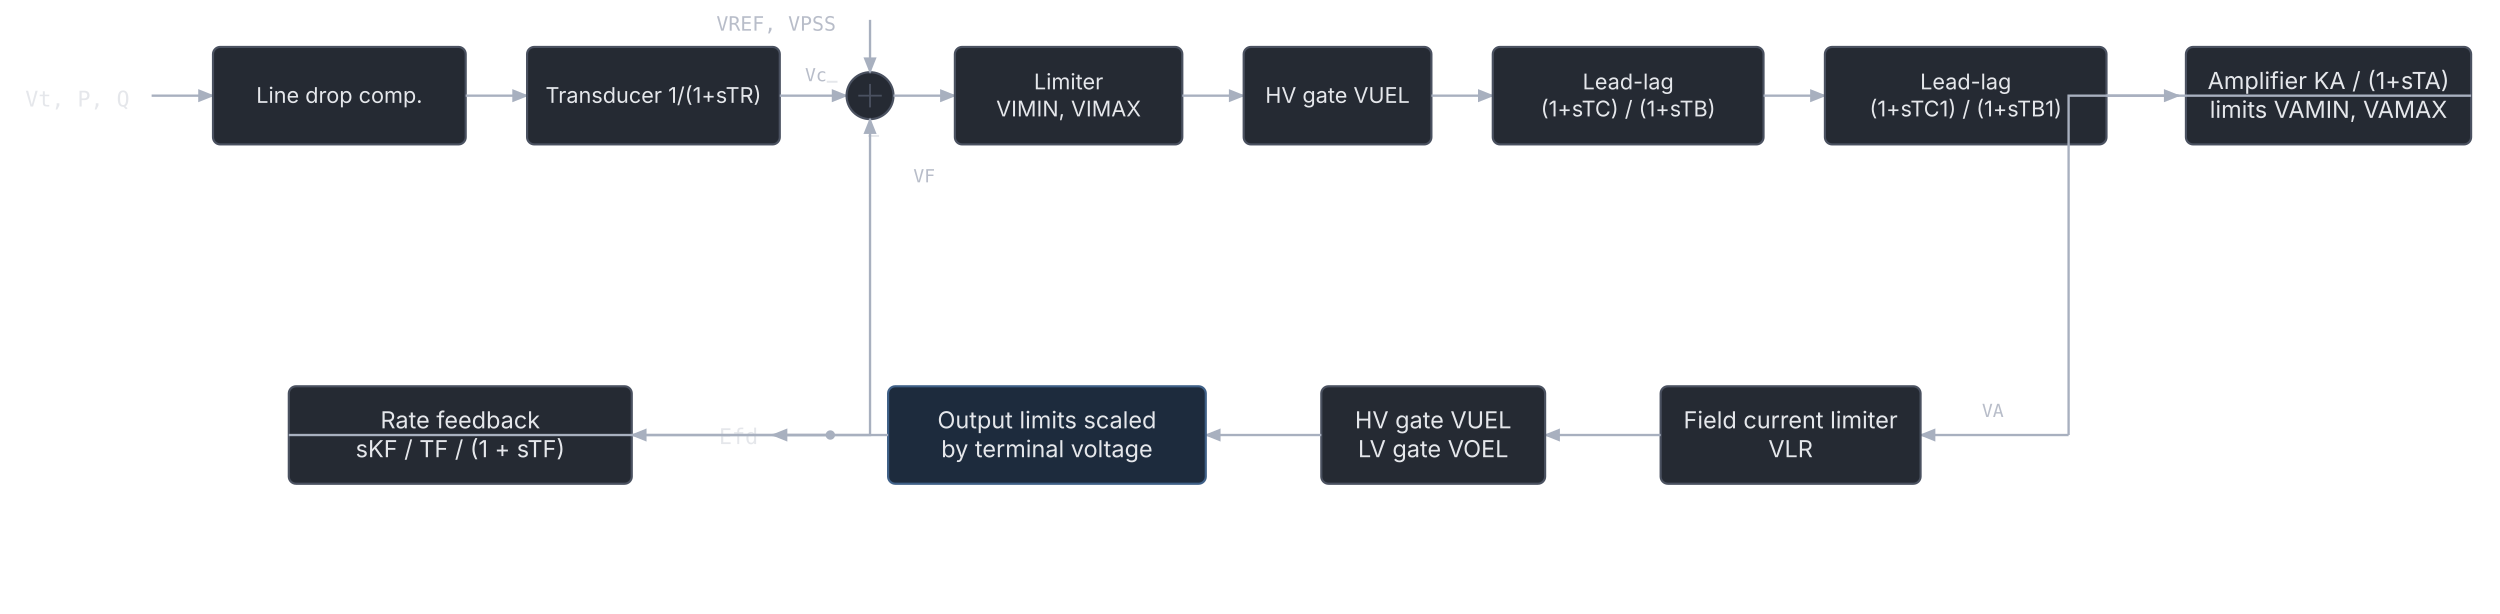
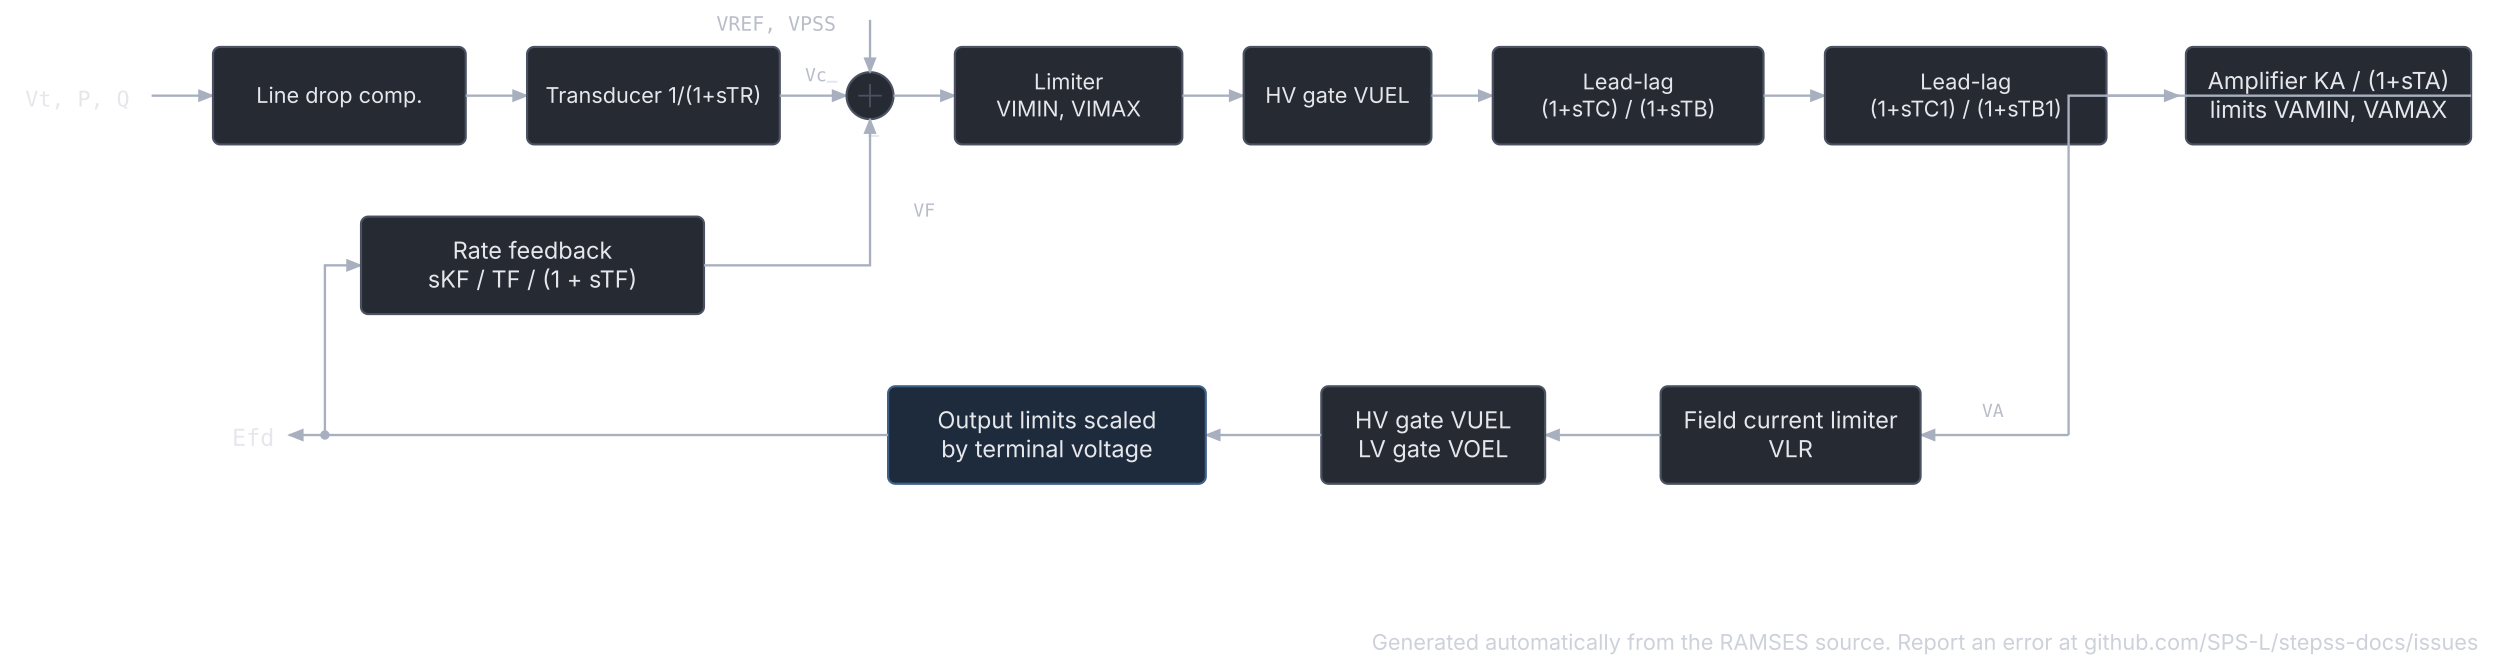
- <svg xmlns="http://www.w3.org/2000/svg" viewBox="0 0 1385 340" width="1385" height="340" role="img">
+ <svg xmlns="http://www.w3.org/2000/svg" viewBox="0 0 1385 370" width="1385" height="370" role="img">
  <defs>
    <marker id="arrow" viewBox="0 0 10 10" refX="9" refY="5" markerWidth="7" markerHeight="7" orient="auto-start-reverse">
      <path d="M 0 1 L 10 5 L 0 9 z" fill="#a8b0bf" />
    </marker>
    <marker id="arrow-accent" viewBox="0 0 10 10" refX="9" refY="5" markerWidth="7" markerHeight="7" orient="auto-start-reverse">
      <path d="M 0 1 L 10 5 L 0 9 z" fill="#78aeea" />
    </marker>
  </defs>
  <text x="14" y="59" text-anchor="start" font-family="JetBrains Mono, SFMono-Regular, Menlo, Consolas, monospace" font-size="12" fill="#e5e7eb">Vt, P, Q</text>
  <path d="M 84 53.0 L 118 53.0" fill="none" stroke="#a8b0bf" stroke-width="1.3" marker-end="url(#arrow)" />
  <rect x="118" y="26" width="140" height="54" rx="4" fill="#252a33" stroke="#4a5160" stroke-width="1.2" />
  <text x="188.0" y="57.0" text-anchor="middle" font-family="Inter, -apple-system, Segoe UI, Helvetica, Arial, sans-serif" font-size="12" fill="#e5e7eb">Line drop comp.</text>
  <path d="M 258 53.0 L 292 53.0" fill="none" stroke="#a8b0bf" stroke-width="1.3" marker-end="url(#arrow)" />
  <rect x="292" y="26" width="140" height="54" rx="4" fill="#252a33" stroke="#4a5160" stroke-width="1.2" />
  <text x="362.0" y="57.0" text-anchor="middle" font-family="Inter, -apple-system, Segoe UI, Helvetica, Arial, sans-serif" font-size="12" fill="#e5e7eb">Transducer 1/(1+sTR)</text>
  <path d="M 432 53 L 469 53" fill="none" stroke="#a8b0bf" stroke-width="1.3" marker-end="url(#arrow)" />
  <text x="452" y="45" text-anchor="middle" font-family="JetBrains Mono, SFMono-Regular, Menlo, Consolas, monospace" font-size="10" fill="#b8bdc9">Vc</text>
  <circle cx="482" cy="53" r="13" fill="#252a33" stroke="#4a5160" stroke-width="1.2" />
  <path d="M 475.5 53 L 488.5 53 M 482 46.5 L 482 59.5" stroke="#4a5160" stroke-width="1" />
  <text x="461" y="49" text-anchor="middle" font-family="Inter, -apple-system, Segoe UI, Helvetica, Arial, sans-serif" font-size="13" fill="#e5e7eb">−</text>
  <text x="484" y="79" text-anchor="middle" font-family="Inter, -apple-system, Segoe UI, Helvetica, Arial, sans-serif" font-size="13" fill="#e5e7eb">−</text>
  <text x="430" y="17" text-anchor="middle" font-family="JetBrains Mono, SFMono-Regular, Menlo, Consolas, monospace" font-size="11" fill="#b8bdc9">VREF, VPSS</text>
  <path d="M 482 11 L 482 40" fill="none" stroke="#a8b0bf" stroke-width="1.3" marker-end="url(#arrow)" />
  <path d="M 495 53.0 L 529 53.0" fill="none" stroke="#a8b0bf" stroke-width="1.3" marker-end="url(#arrow)" />
  <rect x="529" y="26" width="126" height="54" rx="4" fill="#252a33" stroke="#4a5160" stroke-width="1.2" />
  <text x="592.0" y="49.5" text-anchor="middle" font-family="Inter, -apple-system, Segoe UI, Helvetica, Arial, sans-serif" font-size="12" fill="#e5e7eb">Limiter</text>
  <text x="592.0" y="64.5" text-anchor="middle" font-family="Inter, -apple-system, Segoe UI, Helvetica, Arial, sans-serif" font-size="12" fill="#e5e7eb">VIMIN, VIMAX</text>
  <path d="M 655 53.0 L 689 53.0" fill="none" stroke="#a8b0bf" stroke-width="1.3" marker-end="url(#arrow)" />
  <rect x="689" y="26" width="104" height="54" rx="4" fill="#252a33" stroke="#4a5160" stroke-width="1.2" />
  <text x="741.0" y="57.0" text-anchor="middle" font-family="Inter, -apple-system, Segoe UI, Helvetica, Arial, sans-serif" font-size="12" fill="#e5e7eb">HV gate VUEL</text>
  <path d="M 793 53.0 L 827 53.0" fill="none" stroke="#a8b0bf" stroke-width="1.3" marker-end="url(#arrow)" />
  <rect x="827" y="26" width="150" height="54" rx="4" fill="#252a33" stroke="#4a5160" stroke-width="1.2" />
  <text x="902.0" y="49.5" text-anchor="middle" font-family="Inter, -apple-system, Segoe UI, Helvetica, Arial, sans-serif" font-size="12" fill="#e5e7eb">Lead-lag</text>
  <text x="902.0" y="64.5" text-anchor="middle" font-family="Inter, -apple-system, Segoe UI, Helvetica, Arial, sans-serif" font-size="12" fill="#e5e7eb">(1+sTC) / (1+sTB)</text>
  <path d="M 977 53.0 L 1011 53.0" fill="none" stroke="#a8b0bf" stroke-width="1.3" marker-end="url(#arrow)" />
  <rect x="1011" y="26" width="156" height="54" rx="4" fill="#252a33" stroke="#4a5160" stroke-width="1.2" />
  <text x="1089.0" y="49.5" text-anchor="middle" font-family="Inter, -apple-system, Segoe UI, Helvetica, Arial, sans-serif" font-size="12" fill="#e5e7eb">Lead-lag</text>
  <text x="1089.0" y="64.5" text-anchor="middle" font-family="Inter, -apple-system, Segoe UI, Helvetica, Arial, sans-serif" font-size="12" fill="#e5e7eb">(1+sTC1) / (1+sTB1)</text>
  <path d="M 1167 53 L 1207 53" fill="none" stroke="#a8b0bf" stroke-width="1.3" marker-end="url(#arrow)" />
  <rect x="1211" y="26" width="158" height="54" rx="4" fill="#252a33" stroke="#4a5160" stroke-width="1.2" />
  <text x="1290.0" y="49.3" text-anchor="middle" font-family="Inter, -apple-system, Segoe UI, Helvetica, Arial, sans-serif" font-size="13" fill="#e5e7eb">Amplifier KA / (1+sTA)</text>
  <text x="1290.0" y="65.3" text-anchor="middle" font-family="Inter, -apple-system, Segoe UI, Helvetica, Arial, sans-serif" font-size="13" fill="#e5e7eb">limits VAMIN, VAMAX</text>
  <path d="M 1369 53 L 1146 53 L 1146 241" fill="none" stroke="#a8b0bf" stroke-width="1.3" />
  <path d="M 1146 241 L 1064 241" fill="none" stroke="#a8b0bf" stroke-width="1.3" marker-end="url(#arrow)" />
  <text x="1104" y="231" text-anchor="middle" font-family="JetBrains Mono, SFMono-Regular, Menlo, Consolas, monospace" font-size="10" fill="#b8bdc9">VA</text>
  <rect x="920" y="214" width="144" height="54" rx="4" fill="#252a33" stroke="#4a5160" stroke-width="1.2" />
  <text x="992.0" y="237.3" text-anchor="middle" font-family="Inter, -apple-system, Segoe UI, Helvetica, Arial, sans-serif" font-size="13" fill="#e5e7eb">Field current limiter</text>
  <text x="992.0" y="253.3" text-anchor="middle" font-family="Inter, -apple-system, Segoe UI, Helvetica, Arial, sans-serif" font-size="13" fill="#e5e7eb">VLR</text>
  <path d="M 920 241 L 856 241" fill="none" stroke="#a8b0bf" stroke-width="1.3" marker-end="url(#arrow)" />
  <rect x="732" y="214" width="124" height="54" rx="4" fill="#252a33" stroke="#4a5160" stroke-width="1.2" />
  <text x="794.0" y="237.3" text-anchor="middle" font-family="Inter, -apple-system, Segoe UI, Helvetica, Arial, sans-serif" font-size="13" fill="#e5e7eb">HV gate VUEL</text>
  <text x="794.0" y="253.3" text-anchor="middle" font-family="Inter, -apple-system, Segoe UI, Helvetica, Arial, sans-serif" font-size="13" fill="#e5e7eb">LV gate VOEL</text>
  <path d="M 732 241 L 668 241" fill="none" stroke="#a8b0bf" stroke-width="1.3" marker-end="url(#arrow)" />
  <rect x="492" y="214" width="176" height="54" rx="4" fill="#1d2b3d" stroke="#3f6087" stroke-width="1.2" />
  <text x="580.0" y="237.3" text-anchor="middle" font-family="Inter, -apple-system, Segoe UI, Helvetica, Arial, sans-serif" font-size="13" fill="#e5e7eb">Output limits scaled</text>
  <text x="580.0" y="253.3" text-anchor="middle" font-family="Inter, -apple-system, Segoe UI, Helvetica, Arial, sans-serif" font-size="13" fill="#e5e7eb">by terminal voltage</text>
-   <path d="M 492 241 L 428 241" fill="none" stroke="#a8b0bf" stroke-width="1.3" marker-end="url(#arrow)" />
-   <text x="420" y="246" text-anchor="end" font-family="JetBrains Mono, SFMono-Regular, Menlo, Consolas, monospace" font-size="12" fill="#e5e7eb">Efd</text>
-   <rect x="160" y="214" width="190" height="54" rx="4" fill="#252a33" stroke="#4a5160" stroke-width="1.2" />
-   <text x="255.0" y="237.3" text-anchor="middle" font-family="Inter, -apple-system, Segoe UI, Helvetica, Arial, sans-serif" font-size="13" fill="#e5e7eb">Rate feedback</text>
-   <text x="255.0" y="253.3" text-anchor="middle" font-family="Inter, -apple-system, Segoe UI, Helvetica, Arial, sans-serif" font-size="13" fill="#e5e7eb">sKF / TF / (1 + sTF)</text>
-   <path d="M 460 241 L 350 241" fill="none" stroke="#a8b0bf" stroke-width="1.3" marker-end="url(#arrow)" />
-   <circle cx="460" cy="241" r="2.6" fill="#a8b0bf" />
-   <path d="M 160 241 L 482 241 L 482 66" fill="none" stroke="#a8b0bf" stroke-width="1.3" marker-end="url(#arrow)" />
-   <text x="512" y="101" text-anchor="middle" font-family="JetBrains Mono, SFMono-Regular, Menlo, Consolas, monospace" font-size="10" fill="#b8bdc9">VF</text>
+   <path d="M 492 241 L 160 241" fill="none" stroke="#a8b0bf" stroke-width="1.3" marker-end="url(#arrow)" />
+   <text x="152" y="247" text-anchor="end" font-family="JetBrains Mono, SFMono-Regular, Menlo, Consolas, monospace" font-size="13" fill="#e5e7eb">Efd</text>
+   <circle cx="180" cy="241" r="2.6" fill="#a8b0bf" />
+   <path d="M 180 241 L 180 147 L 200 147" fill="none" stroke="#a8b0bf" stroke-width="1.3" marker-end="url(#arrow)" />
+   <rect x="200" y="120" width="190" height="54" rx="4" fill="#252a33" stroke="#4a5160" stroke-width="1.2" />
+   <text x="295.0" y="143.3" text-anchor="middle" font-family="Inter, -apple-system, Segoe UI, Helvetica, Arial, sans-serif" font-size="13" fill="#e5e7eb">Rate feedback</text>
+   <text x="295.0" y="159.3" text-anchor="middle" font-family="Inter, -apple-system, Segoe UI, Helvetica, Arial, sans-serif" font-size="13" fill="#e5e7eb">sKF / TF / (1 + sTF)</text>
+   <path d="M 390 147 L 482 147 L 482 66" fill="none" stroke="#a8b0bf" stroke-width="1.3" marker-end="url(#arrow)" />
+   <text x="512" y="120" text-anchor="middle" font-family="JetBrains Mono, SFMono-Regular, Menlo, Consolas, monospace" font-size="10" fill="#b8bdc9">VF</text>
+   <text x="1373" y="360" text-anchor="end" font-family="Inter, -apple-system, Segoe UI, Helvetica, Arial, sans-serif" font-size="12" fill="#b8bdc9" opacity="0.7">Generated automatically from the RAMSES source. Report an error at github.com/SPS-L/stepss-docs/issues</text>
</svg>
